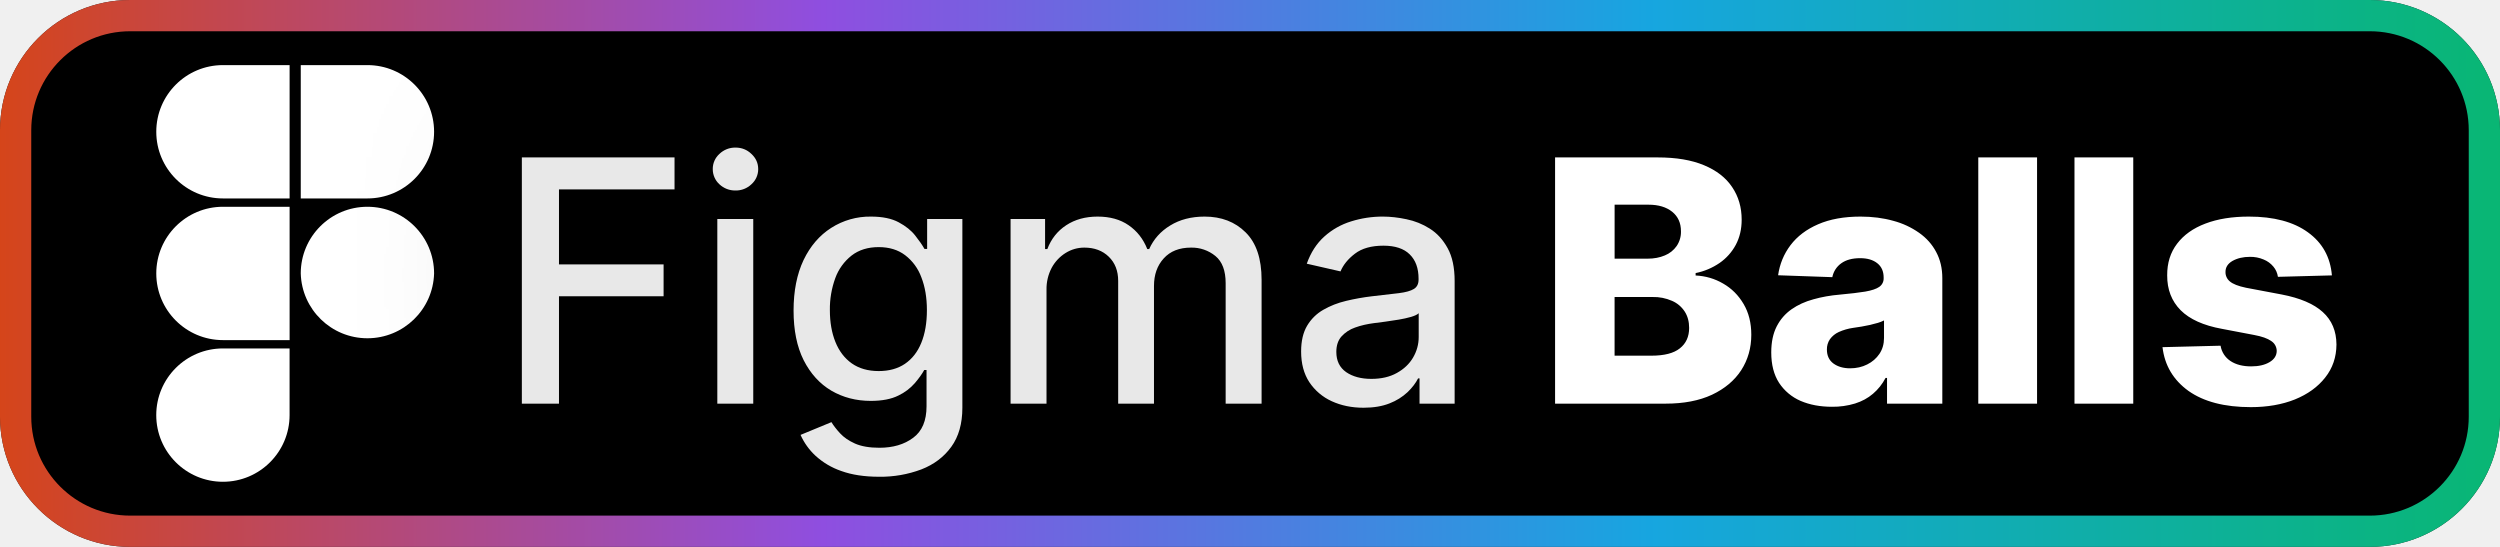
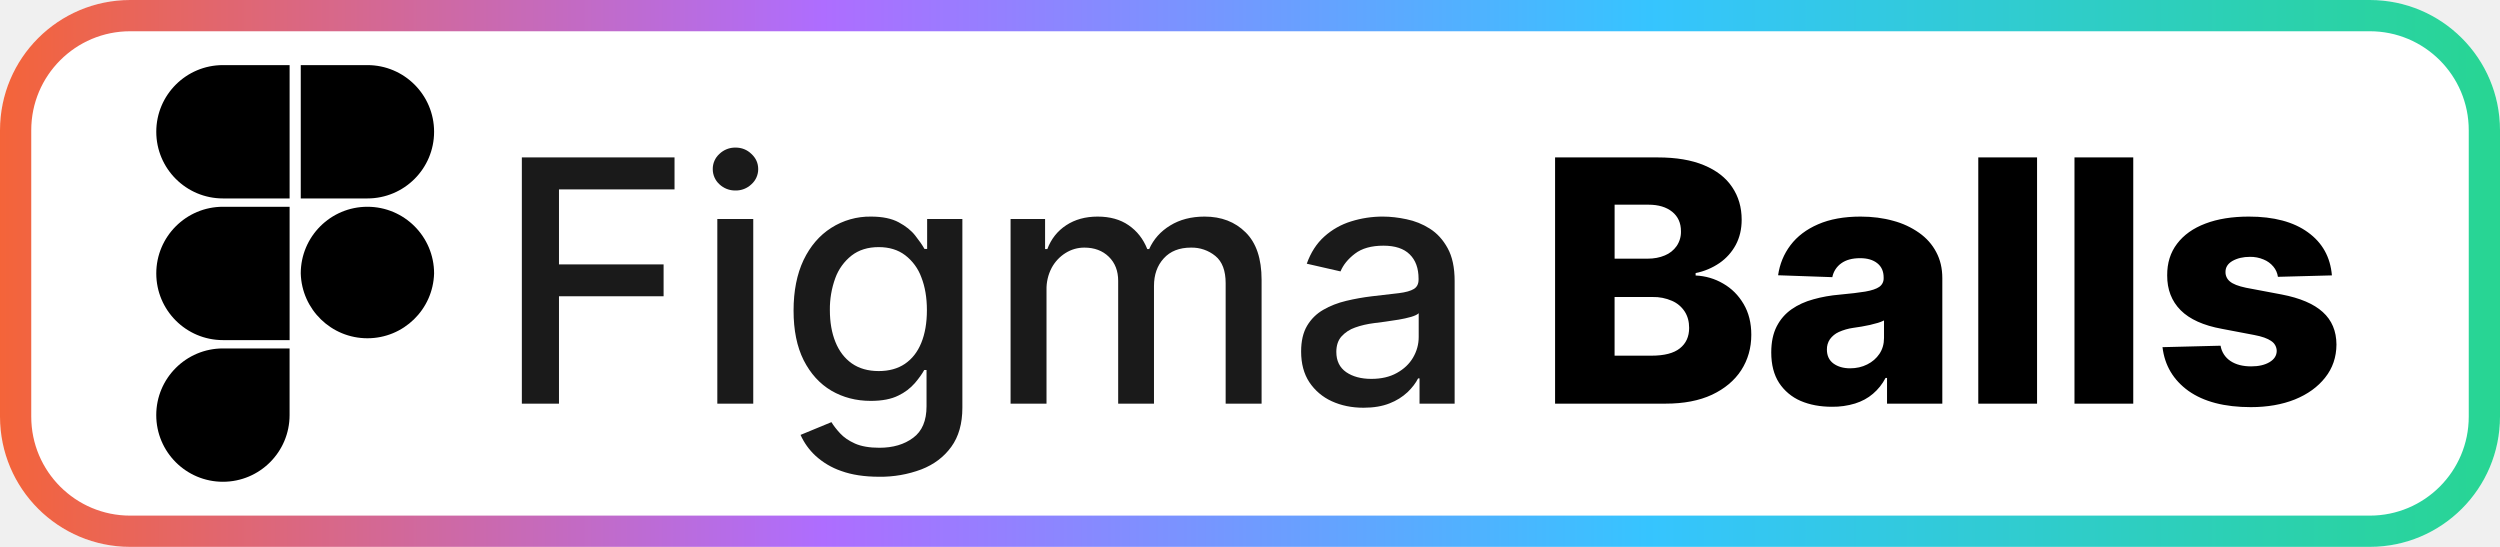
<svg xmlns="http://www.w3.org/2000/svg" width="96" height="21" fill="none" viewBox="0 0 96 21">
-   <g clip-path="url(#a)">
-     <rect width="96" height="21" fill="#000" rx="5" />
-     <g filter="url(#b)">
-       <g fill="#fff" clip-path="url(#c)">
-         <path d="M8.56 18.5a2.56 2.56 0 0 0 2.56-2.56v-2.56H8.56a2.56 2.56 0 0 0 0 5.12ZM6.001 10.5a2.56 2.56 0 0 1 2.56-2.56h2.56v5.12h-2.56a2.56 2.56 0 0 1-2.56-2.56ZM6.001 5.06a2.56 2.56 0 0 1 2.56-2.56h2.56v5.12h-2.56a2.56 2.56 0 0 1-2.56-2.56ZM11.549 2.5h2.56a2.56 2.56 0 0 1 0 5.12h-2.56V2.5ZM16.669 10.5a2.561 2.561 0 0 1-5.12 0 2.56 2.56 0 0 1 5.12 0Z" />
-       </g>
-     </g>
-     <g filter="url(#d)">
-       <path fill="#E8E8E8" d="M20.039 15.5V6.045h5.863v1.228h-4.437v2.881h4.017v1.223h-4.017V15.5H20.04Zm7.506 0V8.41h1.38v7.09h-1.38Zm.697-8.185a.877.877 0 0 1-.618-.24.78.78 0 0 1-.254-.582.77.77 0 0 1 .254-.581.868.868 0 0 1 .618-.245c.24 0 .445.081.614.245.172.16.259.354.259.581a.774.774 0 0 1-.259.582.862.862 0 0 1-.614.24Zm5.513 10.992c-.563 0-1.047-.074-1.454-.222a2.814 2.814 0 0 1-.988-.586 2.46 2.46 0 0 1-.572-.799l1.186-.49c.083.136.194.28.333.43.141.154.332.285.572.393.243.107.556.161.937.161.523 0 .956-.127 1.297-.383.342-.252.513-.655.513-1.21v-1.394h-.088c-.083.151-.203.319-.36.504a1.947 1.947 0 0 1-.637.48c-.27.135-.623.203-1.057.203-.56 0-1.065-.131-1.514-.393-.447-.264-.8-.654-1.062-1.168-.259-.517-.388-1.152-.388-1.906s.128-1.4.383-1.94c.259-.538.613-.95 1.062-1.236a2.76 2.76 0 0 1 1.528-.434c.44 0 .796.074 1.067.221.27.145.481.314.632.508.154.194.272.365.355.513h.102v-1.15h1.353v7.248c0 .61-.142 1.11-.425 1.5-.283.391-.666.68-1.15.868a4.433 4.433 0 0 1-1.625.282Zm-.013-4.058c.397 0 .732-.092 1.006-.277.277-.188.486-.455.628-.803.144-.351.217-.771.217-1.26 0-.478-.071-.898-.213-1.26a1.873 1.873 0 0 0-.623-.85c-.274-.207-.612-.31-1.015-.31-.416 0-.762.108-1.04.323a1.95 1.95 0 0 0-.627.868 3.45 3.45 0 0 0-.208 1.228c0 .465.071.873.213 1.224.141.35.35.625.628.822.28.196.624.295 1.034.295Zm5.064 1.251V8.41h1.325v1.153h.087c.148-.39.39-.695.725-.914.336-.221.737-.332 1.205-.332.474 0 .871.11 1.191.332.323.222.562.526.716.914h.074c.169-.378.438-.68.808-.905.369-.227.809-.341 1.32-.341.643 0 1.168.201 1.574.605.41.403.614 1.01.614 1.823V15.5h-1.38v-4.626c0-.48-.131-.828-.393-1.043a1.427 1.427 0 0 0-.937-.323c-.45 0-.798.138-1.048.415-.25.274-.374.627-.374 1.057v4.52h-1.375v-4.713c0-.385-.12-.694-.36-.928-.24-.234-.553-.351-.938-.351-.261 0-.503.07-.724.208a1.524 1.524 0 0 0-.531.567 1.738 1.738 0 0 0-.199.845V15.5h-1.38Zm13.553.157c-.45 0-.856-.083-1.22-.25a2.053 2.053 0 0 1-.862-.733c-.21-.32-.314-.713-.314-1.178 0-.4.077-.729.23-.988.154-.258.362-.463.624-.613.261-.151.554-.265.877-.342.323-.077.652-.136.988-.176l1.034-.12c.265-.033.457-.087.577-.161.12-.074.18-.194.18-.36v-.033c0-.403-.114-.715-.342-.937-.224-.221-.56-.332-1.006-.332-.465 0-.831.103-1.099.31-.264.202-.448.429-.55.678l-1.296-.296c.154-.43.378-.778.674-1.043a2.734 2.734 0 0 1 1.03-.582 4.018 4.018 0 0 1 1.222-.184c.284 0 .584.034.9.101.32.065.62.185.896.36.28.176.51.427.688.753.179.323.268.743.268 1.26V15.5H54.51v-.97h-.055c-.09.179-.224.354-.402.527a2.131 2.131 0 0 1-.688.43c-.28.113-.616.17-1.006.17Zm.3-1.108c.381 0 .708-.075.978-.226.274-.151.482-.348.624-.591.144-.246.217-.51.217-.79v-.914c-.05.05-.145.096-.287.139a4.46 4.46 0 0 1-.475.106 58.06 58.06 0 0 1-.522.079l-.425.055c-.267.034-.512.09-.733.17a1.26 1.26 0 0 0-.527.347c-.129.148-.194.345-.194.59 0 .343.127.601.379.777.252.172.574.258.965.258Z" />
-       <path fill="#fff" d="M59.715 15.5V6.045h3.943c.708 0 1.3.1 1.777.3.48.2.84.48 1.08.84.244.36.365.778.365 1.252 0 .36-.075.681-.226.965a1.99 1.99 0 0 1-.623.697 2.49 2.49 0 0 1-.919.387v.093c.382.018.734.121 1.057.31.327.187.588.449.785.784.197.332.296.726.296 1.182 0 .508-.13.961-.388 1.362-.259.397-.633.71-1.122.941-.49.228-1.083.342-1.782.342h-4.242Zm2.286-1.842h1.412c.496 0 .86-.094 1.094-.282.237-.187.356-.449.356-.784 0-.244-.057-.453-.17-.628a1.099 1.099 0 0 0-.486-.411 1.755 1.755 0 0 0-.752-.148H62v2.253Zm0-3.725h1.265c.249 0 .47-.042.664-.125a1.02 1.02 0 0 0 .453-.36.96.96 0 0 0 .166-.568c0-.317-.112-.566-.337-.748-.225-.181-.528-.272-.91-.272h-1.301v2.073Zm8.346 5.687c-.452 0-.854-.075-1.205-.226a1.877 1.877 0 0 1-.826-.693c-.2-.31-.3-.7-.3-1.168 0-.394.07-.726.208-.997.138-.27.329-.49.572-.66.243-.17.523-.297.84-.383.317-.09.656-.15 1.016-.18.403-.037.728-.075.974-.116.246-.043.425-.103.536-.18a.388.388 0 0 0 .17-.337v-.023c0-.237-.081-.42-.244-.549-.163-.13-.383-.194-.66-.194-.299 0-.54.065-.72.194a.854.854 0 0 0-.347.535l-2.082-.073c.062-.431.22-.816.476-1.155.258-.341.612-.609 1.061-.803.453-.197.996-.295 1.63-.295.452 0 .87.054 1.251.161a3.1 3.1 0 0 1 .997.462c.283.2.502.446.656.739.157.292.235.626.235 1.001v4.82h-2.123v-.988h-.056c-.126.24-.288.443-.485.61-.193.166-.423.29-.687.373a2.922 2.922 0 0 1-.887.125Zm.697-1.477c.243 0 .462-.05.656-.148.197-.098.354-.234.47-.406.118-.176.176-.379.176-.61v-.674a1.346 1.346 0 0 1-.235.093 5.259 5.259 0 0 1-.628.143l-.328.05a2.042 2.042 0 0 0-.545.158.86.86 0 0 0-.341.277.679.679 0 0 0-.116.397c0 .233.084.412.25.535.169.123.383.185.641.185Zm7.179-8.098V15.5h-2.257V6.045h2.257Zm3.694 0V15.5H79.66V6.045h2.257Zm7.628 4.53-2.073.055a.773.773 0 0 0-.175-.393.944.944 0 0 0-.374-.272 1.274 1.274 0 0 0-.526-.102c-.262 0-.485.053-.67.157-.181.105-.27.247-.268.425a.453.453 0 0 0 .166.36c.118.102.325.183.624.245l1.366.258c.708.136 1.234.36 1.579.674.348.314.523.73.526 1.247-.003.486-.147.91-.434 1.27-.283.36-.67.64-1.163.84-.492.196-1.056.295-1.69.295-1.012 0-1.81-.208-2.396-.623-.581-.419-.914-.979-.997-1.68l2.23-.056a.87.87 0 0 0 .383.59c.206.136.47.204.79.204.289 0 .524-.054.706-.162.181-.107.274-.25.277-.429a.455.455 0 0 0-.212-.383c-.139-.099-.356-.176-.651-.231l-1.238-.236c-.71-.129-1.24-.367-1.588-.715-.347-.35-.52-.797-.517-1.339-.003-.474.123-.878.379-1.214.255-.338.618-.597 1.09-.775.47-.179 1.026-.268 1.666-.268.96 0 1.717.201 2.271.605.554.4.86.95.919 1.652Z" />
-     </g>
+   <rect width="96" height="21" fill="currentColor" class="fill" rx="5" />
+   <rect width="94.8" height="19.8" x=".6" y=".6" stroke="url(#paint0_linear_2079_19)" stroke-opacity=".88" stroke-width="1.2" rx="4.4" />
+   <g clip-path="url(#clip0_2079_19)">
+     <path fill="currentColor" d="M8.56 18.5a2.56 2.56 0 0 0 2.56-2.56v-2.56H8.56a2.56 2.56 0 0 0 0 5.12ZM6.001 10.5a2.56 2.56 0 0 1 2.56-2.56h2.56v5.12h-2.56a2.56 2.56 0 0 1-2.56-2.56ZM6.001 5.06a2.56 2.56 0 0 1 2.56-2.56h2.56v5.12h-2.56a2.56 2.56 0 0 1-2.56-2.56ZM11.549 2.5h2.56a2.56 2.56 0 0 1 0 5.12h-2.56V2.5ZM16.669 10.5a2.561 2.561 0 0 1-5.12 0 2.56 2.56 0 0 1 5.12 0Z" class="base" />
  </g>
-   <rect width="94.8" height="19.8" x=".6" y=".6" stroke="url(#e)" stroke-opacity=".88" stroke-width="1.2" rx="4.4" />
+   <path fill="currentColor" d="M20.039 15.5V6.045h5.863v1.228h-4.437v2.881h4.017v1.223h-4.017V15.5H20.04Zm7.506 0V8.41h1.38v7.09h-1.38Zm.697-8.185a.877.877 0 0 1-.618-.24.78.78 0 0 1-.254-.582.77.77 0 0 1 .254-.581.868.868 0 0 1 .618-.245c.24 0 .445.081.614.245.172.16.259.354.259.581a.774.774 0 0 1-.259.582.862.862 0 0 1-.614.24Zm5.513 10.992c-.563 0-1.047-.074-1.454-.222a2.814 2.814 0 0 1-.988-.586 2.46 2.46 0 0 1-.572-.799l1.186-.49c.083.136.194.28.333.43.141.154.332.285.572.393.243.107.556.161.937.161.523 0 .956-.127 1.297-.383.342-.252.513-.655.513-1.21v-1.394h-.088c-.083.151-.203.319-.36.504a1.947 1.947 0 0 1-.637.48c-.27.135-.623.203-1.057.203-.56 0-1.065-.131-1.514-.393-.447-.264-.8-.654-1.062-1.168-.259-.517-.388-1.152-.388-1.906s.128-1.4.383-1.94c.259-.538.613-.95 1.062-1.236a2.76 2.76 0 0 1 1.528-.434c.44 0 .796.074 1.067.221.27.145.481.314.632.508.154.194.272.365.355.513h.102v-1.15h1.353v7.248c0 .61-.142 1.11-.425 1.5-.283.391-.666.68-1.15.868a4.433 4.433 0 0 1-1.625.282Zm-.013-4.058c.397 0 .732-.092 1.006-.277.277-.188.486-.455.628-.803.144-.351.217-.771.217-1.26 0-.478-.071-.898-.213-1.26a1.873 1.873 0 0 0-.623-.85c-.274-.207-.612-.31-1.015-.31-.416 0-.762.108-1.04.323a1.95 1.95 0 0 0-.627.868 3.45 3.45 0 0 0-.208 1.228c0 .465.071.873.213 1.224.141.35.35.625.628.822.28.196.624.295 1.034.295Zm5.064 1.251V8.41h1.325v1.153h.087c.148-.39.39-.695.725-.914.336-.221.737-.332 1.205-.332.474 0 .871.11 1.191.332.323.222.562.526.716.914h.074c.169-.378.438-.68.808-.905.369-.227.809-.341 1.32-.341.643 0 1.168.201 1.574.605.41.403.614 1.01.614 1.823V15.5h-1.38v-4.626c0-.48-.131-.828-.393-1.043a1.427 1.427 0 0 0-.937-.323c-.45 0-.798.138-1.048.415-.25.274-.374.627-.374 1.057v4.52h-1.375v-4.713c0-.385-.12-.694-.36-.928-.24-.234-.553-.351-.938-.351-.261 0-.503.07-.724.208a1.524 1.524 0 0 0-.531.567 1.738 1.738 0 0 0-.199.845V15.5h-1.38Zm13.553.157c-.45 0-.856-.083-1.22-.25a2.053 2.053 0 0 1-.862-.733c-.21-.32-.314-.713-.314-1.178 0-.4.077-.729.23-.988.154-.258.362-.463.624-.613.261-.151.554-.265.877-.342.323-.077.652-.136.988-.176l1.034-.12c.265-.033.457-.087.577-.161.12-.074.18-.194.18-.36v-.033c0-.403-.114-.715-.342-.937-.224-.221-.56-.332-1.006-.332-.465 0-.831.103-1.099.31-.264.202-.448.429-.55.678l-1.296-.296c.154-.43.378-.778.674-1.043a2.734 2.734 0 0 1 1.03-.582 4.018 4.018 0 0 1 1.222-.184c.284 0 .584.034.9.101.32.065.62.185.896.36.28.176.51.427.688.753.179.323.268.743.268 1.26V15.5H54.51v-.97h-.055c-.09.179-.224.354-.402.527a2.131 2.131 0 0 1-.688.43c-.28.113-.616.17-1.006.17Zm.3-1.108c.381 0 .708-.075.978-.226.274-.151.482-.348.624-.591.144-.246.217-.51.217-.79v-.914c-.05.05-.145.096-.287.139a4.46 4.46 0 0 1-.475.106 58.06 58.06 0 0 1-.522.079l-.425.055c-.267.034-.512.09-.733.17a1.26 1.26 0 0 0-.527.347c-.129.148-.194.345-.194.59 0 .343.127.601.379.777.252.172.574.258.965.258Z" class="tagline" />
+   <path fill="currentColor" d="M59.715 15.5V6.045h3.943c.708 0 1.3.1 1.777.3.48.2.84.48 1.08.84.244.36.365.778.365 1.252 0 .36-.075.681-.226.965a1.99 1.99 0 0 1-.623.697 2.49 2.49 0 0 1-.919.387v.093c.382.018.734.121 1.057.31.327.187.588.449.785.784.197.332.296.726.296 1.182 0 .508-.13.961-.388 1.362-.259.397-.633.71-1.122.941-.49.228-1.083.342-1.782.342h-4.242Zm2.286-1.842h1.412c.496 0 .86-.094 1.094-.282.237-.187.356-.449.356-.784 0-.244-.057-.453-.17-.628a1.099 1.099 0 0 0-.486-.411 1.755 1.755 0 0 0-.752-.148H62v2.253Zm0-3.725h1.265c.249 0 .47-.042.664-.125a1.02 1.02 0 0 0 .453-.36.96.96 0 0 0 .166-.568c0-.317-.112-.566-.337-.748-.225-.181-.528-.272-.91-.272h-1.301v2.073Zm8.346 5.687c-.452 0-.854-.075-1.205-.226a1.877 1.877 0 0 1-.826-.693c-.2-.31-.3-.7-.3-1.168 0-.394.07-.726.208-.997.138-.27.329-.49.572-.66.243-.17.523-.297.84-.383.317-.09.656-.15 1.016-.18.403-.037.728-.075.974-.116.246-.043.425-.103.536-.18a.388.388 0 0 0 .17-.337v-.023c0-.237-.081-.42-.244-.549-.163-.13-.383-.194-.66-.194-.299 0-.54.065-.72.194a.854.854 0 0 0-.347.535l-2.082-.073c.062-.431.22-.816.476-1.155.258-.341.612-.609 1.061-.803.453-.197.996-.295 1.63-.295.452 0 .87.054 1.251.161a3.1 3.1 0 0 1 .997.462c.283.2.502.446.656.739.157.292.235.626.235 1.001v4.82h-2.123v-.988h-.056c-.126.24-.288.443-.485.61-.193.166-.423.29-.687.373a2.922 2.922 0 0 1-.887.125Zm.697-1.477c.243 0 .462-.05.656-.148.197-.098.354-.234.47-.406.118-.176.176-.379.176-.61v-.674a1.346 1.346 0 0 1-.235.093 5.259 5.259 0 0 1-.628.143l-.328.05a2.042 2.042 0 0 0-.545.158.86.86 0 0 0-.341.277.679.679 0 0 0-.116.397c0 .233.084.412.25.535.169.123.383.185.641.185Zm7.179-8.098V15.5h-2.257V6.045h2.257Zm3.694 0V15.5H79.66V6.045h2.257Zm7.628 4.53-2.073.055a.773.773 0 0 0-.175-.393.944.944 0 0 0-.374-.272 1.274 1.274 0 0 0-.526-.102c-.262 0-.485.053-.67.157-.181.105-.27.247-.268.425a.453.453 0 0 0 .166.36c.118.102.325.183.624.245l1.366.258c.708.136 1.234.36 1.579.674.348.314.523.73.526 1.247-.003.486-.147.91-.434 1.27-.283.36-.67.64-1.163.84-.492.196-1.056.295-1.69.295-1.012 0-1.81-.208-2.396-.623-.581-.419-.914-.979-.997-1.68l2.23-.056a.87.87 0 0 0 .383.59c.206.136.47.204.79.204.289 0 .524-.054.706-.162.181-.107.274-.25.277-.429a.455.455 0 0 0-.212-.383c-.139-.099-.356-.176-.651-.231l-1.238-.236c-.71-.129-1.24-.367-1.588-.715-.347-.35-.52-.797-.517-1.339-.003-.474.123-.878.379-1.214.255-.338.618-.597 1.09-.775.47-.179 1.026-.268 1.666-.268.96 0 1.717.201 2.271.605.554.4.86.95.919 1.652Z" class="base" />
  <defs>
-     <clipPath id="a">
-       <rect width="96" height="21" fill="#fff" rx="5" />
-     </clipPath>
-     <clipPath id="c">
-       <path fill="#fff" d="M6 2.5h10.669v16H6z" />
-     </clipPath>
-     <filter id="b" width="23.201" height="27.201" x="-.6" y="-3.1" color-interpolation-filters="sRGB" filterUnits="userSpaceOnUse">
-       <feFlood flood-opacity="0" result="BackgroundImageFix" />
-       <feColorMatrix in="SourceAlpha" result="hardAlpha" values="0 0 0 0 0 0 0 0 0 0 0 0 0 0 0 0 0 0 127 0" />
-       <feOffset />
-       <feGaussianBlur stdDeviation="2.8" />
-       <feComposite in2="hardAlpha" operator="out" />
-       <feColorMatrix values="0 0 0 0 0 0 0 0 0 0 0 0 0 0 0 0 0 0 0.25 0" />
-       <feBlend in2="BackgroundImageFix" result="effect1_dropShadow_2079_19" />
-       <feBlend in="SourceGraphic" in2="effect1_dropShadow_2079_19" result="shape" />
-     </filter>
-     <filter id="d" width="83.429" height="27.429" x="13.286" y="-3.214" color-interpolation-filters="sRGB" filterUnits="userSpaceOnUse">
-       <feFlood flood-opacity="0" result="BackgroundImageFix" />
-       <feColorMatrix in="SourceAlpha" result="hardAlpha" values="0 0 0 0 0 0 0 0 0 0 0 0 0 0 0 0 0 0 127 0" />
-       <feOffset />
-       <feGaussianBlur stdDeviation="2.857" />
-       <feComposite in2="hardAlpha" operator="out" />
-       <feColorMatrix values="0 0 0 0 0 0 0 0 0 0 0 0 0 0 0 0 0 0 0.25 0" />
-       <feBlend in2="BackgroundImageFix" result="effect1_dropShadow_2079_19" />
-       <feBlend in="SourceGraphic" in2="effect1_dropShadow_2079_19" result="shape" />
-     </filter>
-     <linearGradient id="e" x1="0" x2="96" y1="10.5" y2="10.5" gradientUnits="userSpaceOnUse">
+     <linearGradient id="paint0_linear_2079_19" x1="0" x2="96" y1="10.5" y2="10.5" gradientUnits="userSpaceOnUse">
      <stop stop-color="#F24E1E" />
      <stop offset=".33" stop-color="#A259FF" />
      <stop offset=".66" stop-color="#1ABCFE" />
      <stop offset="1" stop-color="#0ACF83" />
    </linearGradient>
+     <clipPath id="clip0_2079_19">
+       <path fill="currentColor" d="M6 2.5h10.669v16H6z" class="base" />
+     </clipPath>
  </defs>
+   <style>.fill{color:#fff}.base{color:#000}.tagline{color:#1a1a1a}@media (prefers-color-scheme:dark){.fill{color:#000}.base{color:#fff}.tagline{color:#e8e8e8}}</style>
</svg>
